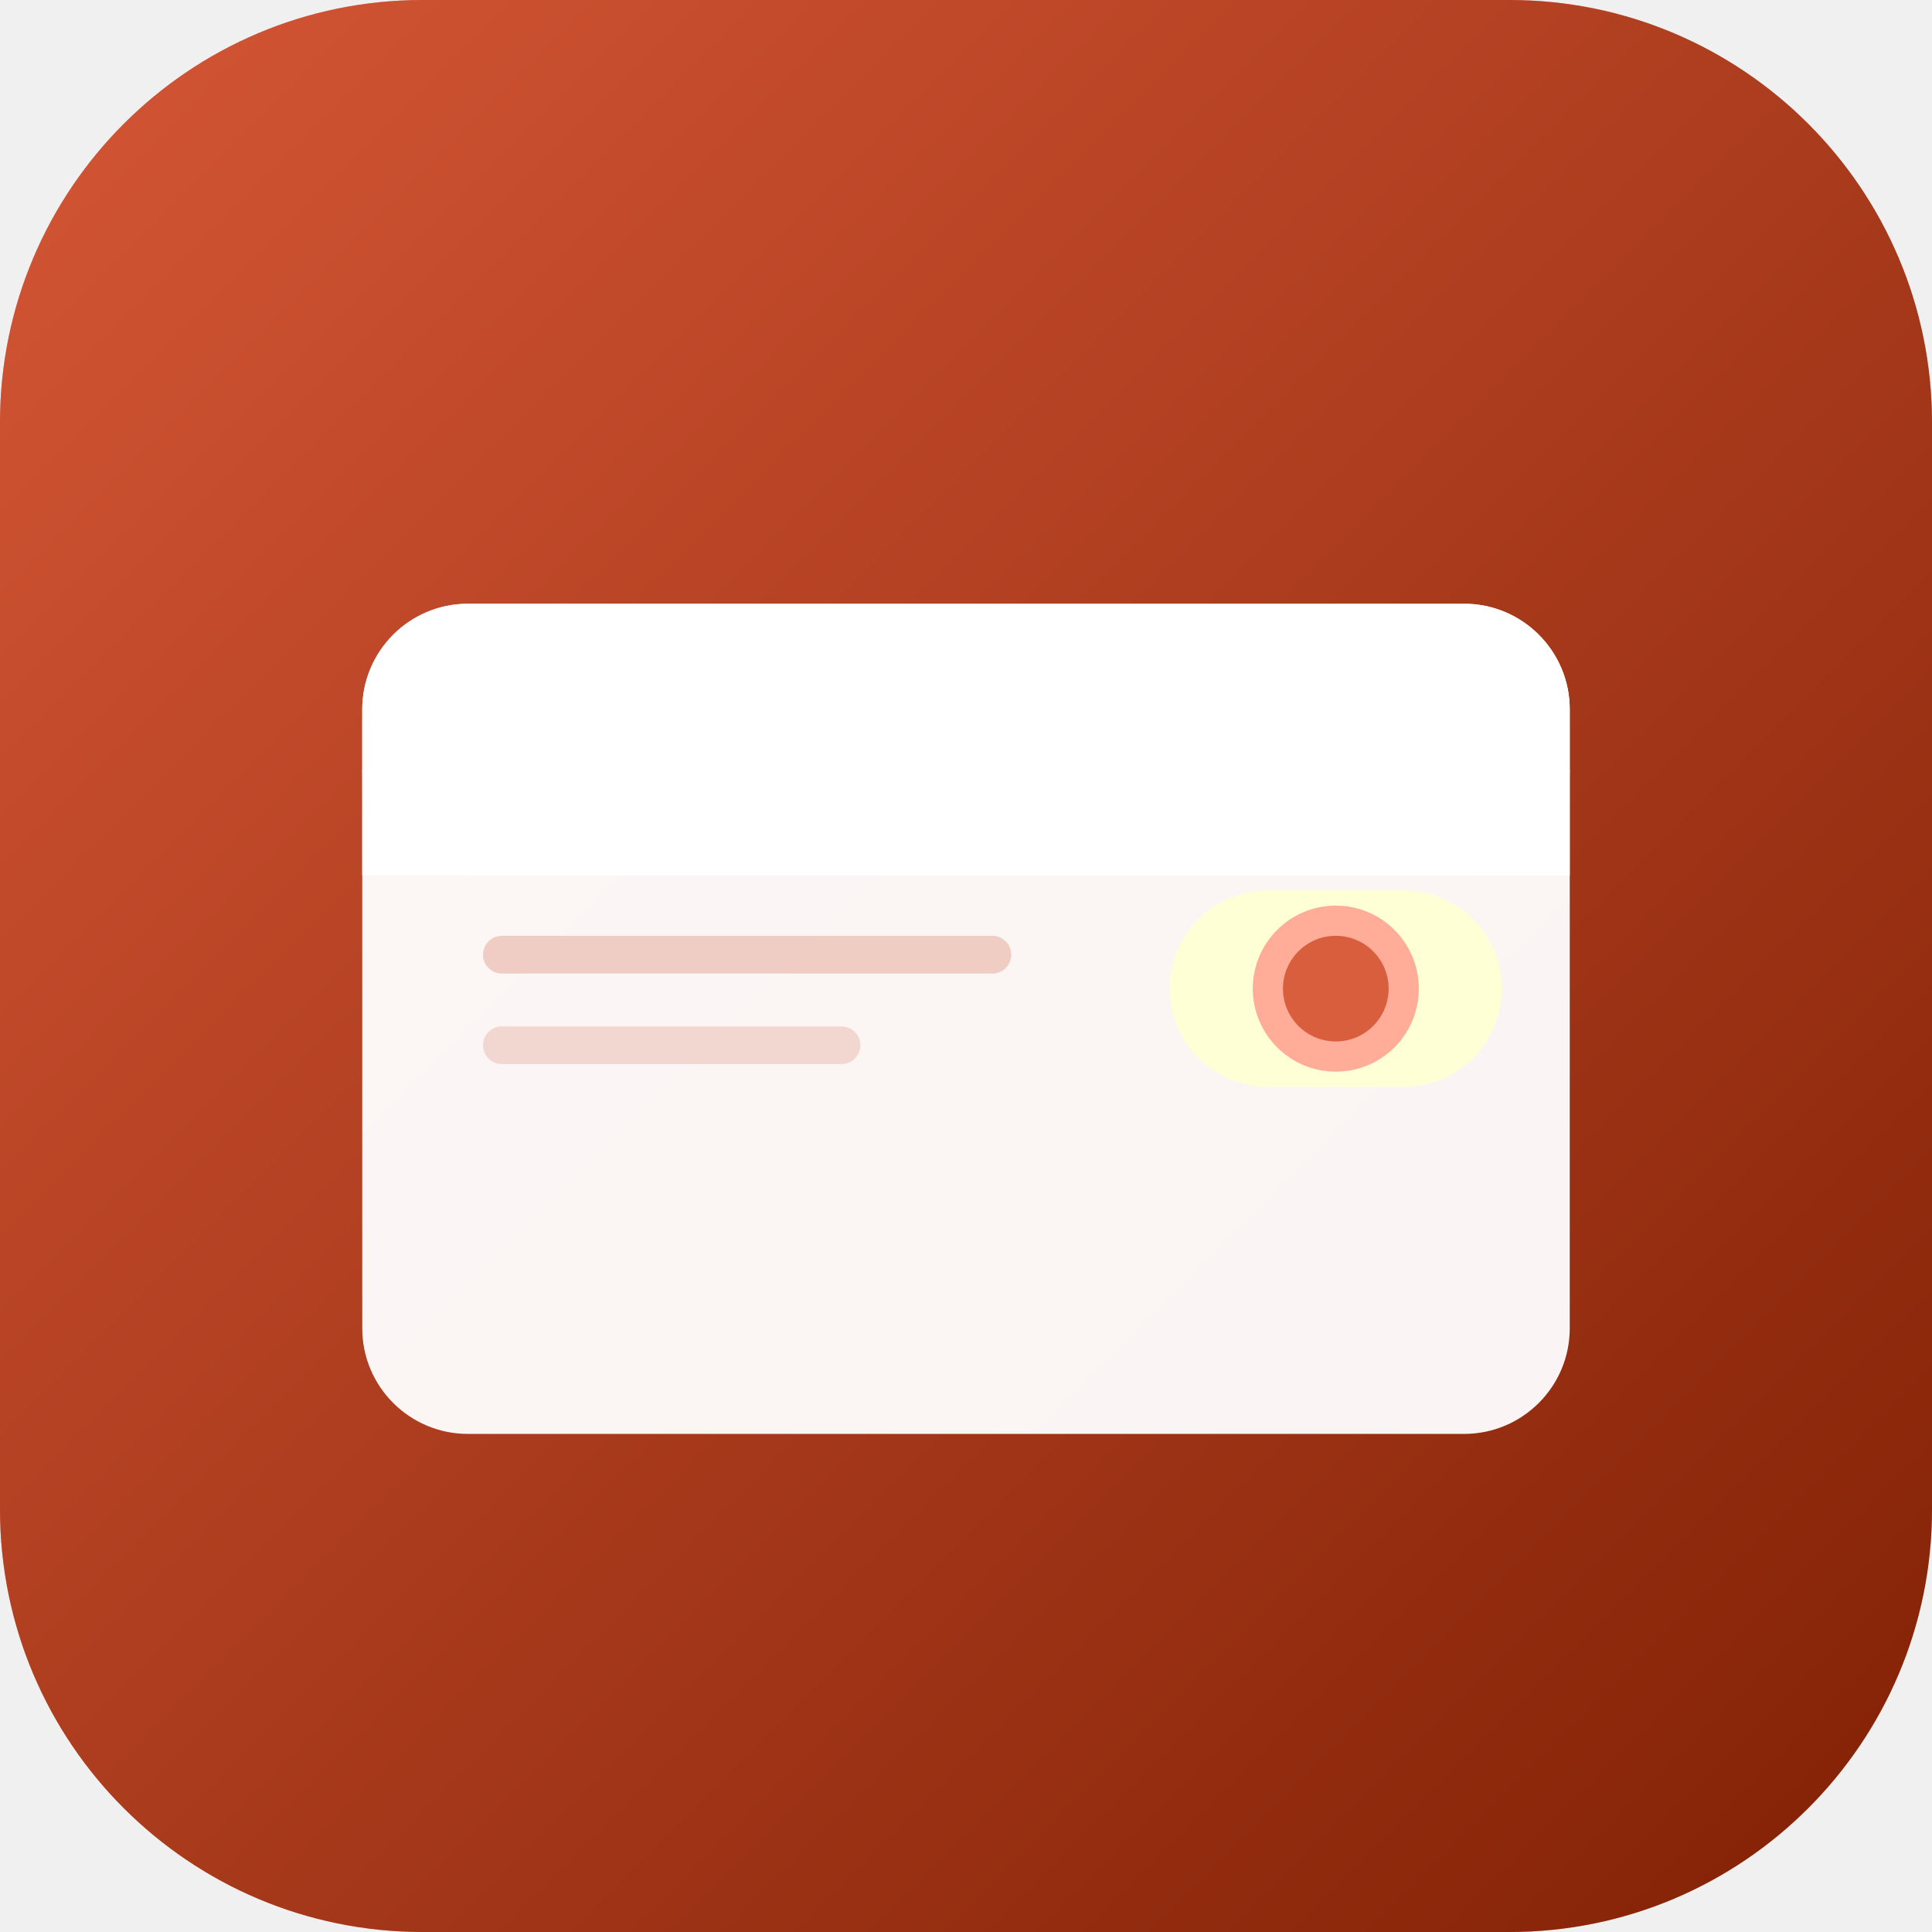
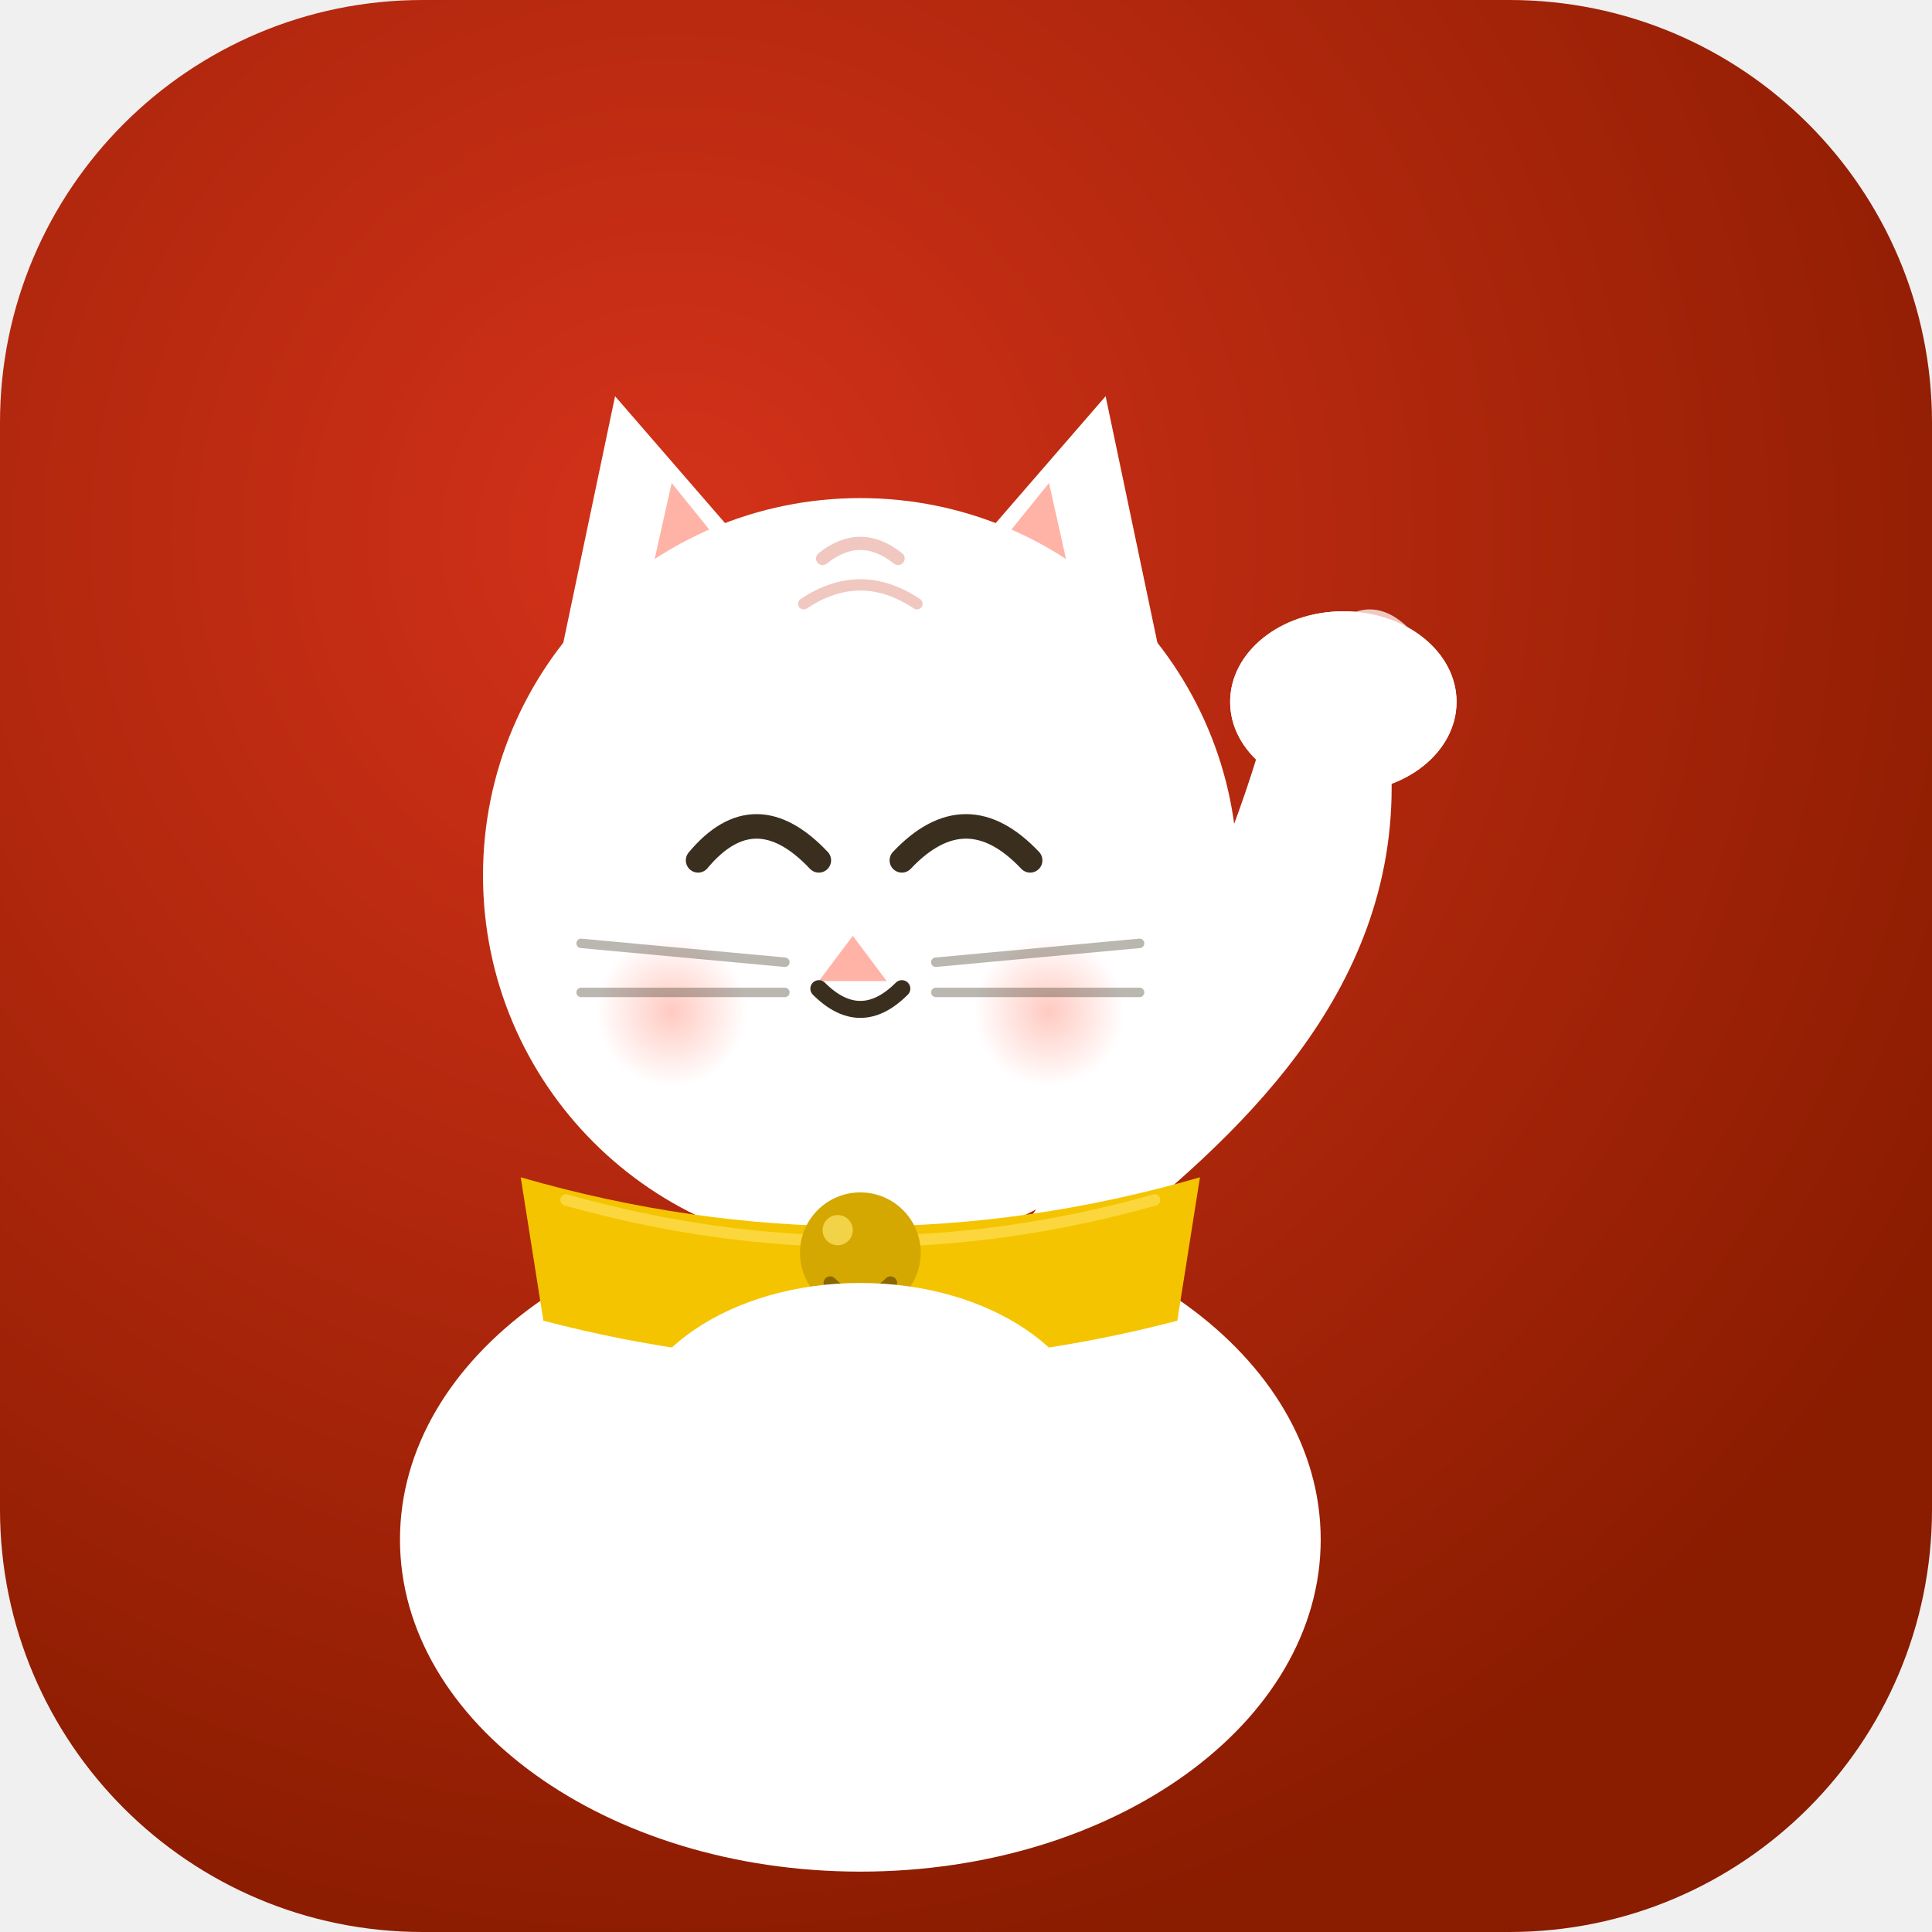
<svg xmlns="http://www.w3.org/2000/svg" viewBox="0 0 512 512">
-   <rect width="512" height="512" rx="112" fill="#bf2a02" />
-   <rect width="512" height="512" rx="112" fill="url(#grad)" opacity="0.35" />
-   <rect x="96" y="160" width="320" height="220" rx="28" fill="#ffffff" opacity="0.95" />
-   <rect x="96" y="160" width="320" height="72" rx="28" fill="#ffffff" />
-   <rect x="96" y="204" width="320" height="28" fill="#ffffff" />
-   <rect x="310" y="236" width="88" height="52" rx="26" fill="#feffd5" />
-   <circle cx="354" cy="262" r="22" fill="#ffac99" />
-   <circle cx="354" cy="262" r="14" fill="#bf2a02" opacity="0.6" />
-   <rect x="128" y="248" width="140" height="10" rx="5" fill="#bf2a02" opacity="0.2" />
-   <rect x="128" y="272" width="100" height="10" rx="5" fill="#bf2a02" opacity="0.15" />
  <defs>
-     <linearGradient id="grad" x1="0" y1="0" x2="1" y2="1">
-       <stop offset="0%" stop-color="#ffac99" />
-       <stop offset="100%" stop-color="#0e0f09" />
-     </linearGradient>
+     <radialGradient id="bg" cx="35%" cy="28%" r="75%">
+       <stop offset="0%" stop-color="#d4321a" />
+       <stop offset="100%" stop-color="#8a1c00" />
+     </radialGradient>
+     <radialGradient id="blush" cx="50%" cy="50%" r="50%">
+       <stop offset="0%" stop-color="#ffb3a7" stop-opacity="0.7" />
+       <stop offset="100%" stop-color="#ffb3a7" stop-opacity="0" />
+     </radialGradient>
  </defs>
+   <rect width="512" height="512" rx="112" fill="url(#bg)" />
+   <ellipse cx="228" cy="408" rx="122" ry="88" fill="white" />
+   <path d="M298,325 C335,295 375,255 368,195 C365,178 350,172 338,182 C328,228 295,295 262,338 Z" fill="white" />
+   <ellipse cx="356" cy="186" rx="30" ry="24" fill="white" />
+   <path d="M340,173 Q349,164 360,173" stroke="#f0c8c0" stroke-width="4" fill="none" stroke-linecap="round" />
+   <path d="M354,168 Q363,159 372,168" stroke="#f0c8c0" stroke-width="4" fill="none" stroke-linecap="round" />
+   <polygon points="142,205 163,105 228,180" fill="white" />
+   <polygon points="228,180 293,105 314,205" fill="white" />
+   <polygon points="163,195 178,128 220,180" fill="#ffb3a7" />
+   <polygon points="236,180 278,128 293,195" fill="#ffb3a7" />
+   <circle cx="228" cy="232" r="100" fill="white" />
+   <path d="M218,148 Q228,140 238,148" stroke="#f0c8c0" stroke-width="3.5" fill="none" stroke-linecap="round" />
+   <path d="M213,160 Q228,150 243,160" stroke="#f0c8c0" stroke-width="3" fill="none" stroke-linecap="round" />
+   <path d="M185,228 Q200,210 217,228" stroke="#3a2e1e" stroke-width="6.5" fill="none" stroke-linecap="round" />
+   <path d="M239,228 Q256,210 273,228" stroke="#3a2e1e" stroke-width="6.5" fill="none" stroke-linecap="round" />
+   <polygon points="226,248 235,260 217,260" fill="#ffb3a7" />
+   <path d="M217,262 Q228,273 239,262" stroke="#3a2e1e" stroke-width="4.5" fill="none" stroke-linecap="round" />
+   <circle cx="178" cy="268" r="20" fill="url(#blush)" />
+   <circle cx="278" cy="268" r="20" fill="url(#blush)" />
+   <line x1="154" y1="250" x2="208" y2="255" stroke="#3a2e1e" stroke-width="2.5" stroke-linecap="round" opacity="0.35" />
+   <line x1="154" y1="263" x2="208" y2="263" stroke="#3a2e1e" stroke-width="2.5" stroke-linecap="round" opacity="0.35" />
+   <line x1="248" y1="255" x2="302" y2="250" stroke="#3a2e1e" stroke-width="2.5" stroke-linecap="round" opacity="0.35" />
+   <line x1="248" y1="263" x2="302" y2="263" stroke="#3a2e1e" stroke-width="2.5" stroke-linecap="round" opacity="0.35" />
+   <path d="M138,312 Q228,338 318,312 L312,350 Q228,372 144,350 Z" fill="#f5c400" />
+   <path d="M150,318 Q228,340 306,318" stroke="#ffe566" stroke-width="3" fill="none" opacity="0.6" stroke-linecap="round" />
+   <circle cx="228" cy="332" r="16" fill="#d4a800" />
+   <circle cx="222" cy="326" r="4" fill="#ffe566" opacity="0.7" />
+   <path d="M220,340 Q228,348 236,340" stroke="#8a6800" stroke-width="3.5" fill="none" stroke-linecap="round" />
+   <ellipse cx="228" cy="382" rx="62" ry="42" fill="white" />
+   <ellipse cx="356" cy="186" rx="30" ry="24" fill="white" />
</svg>
